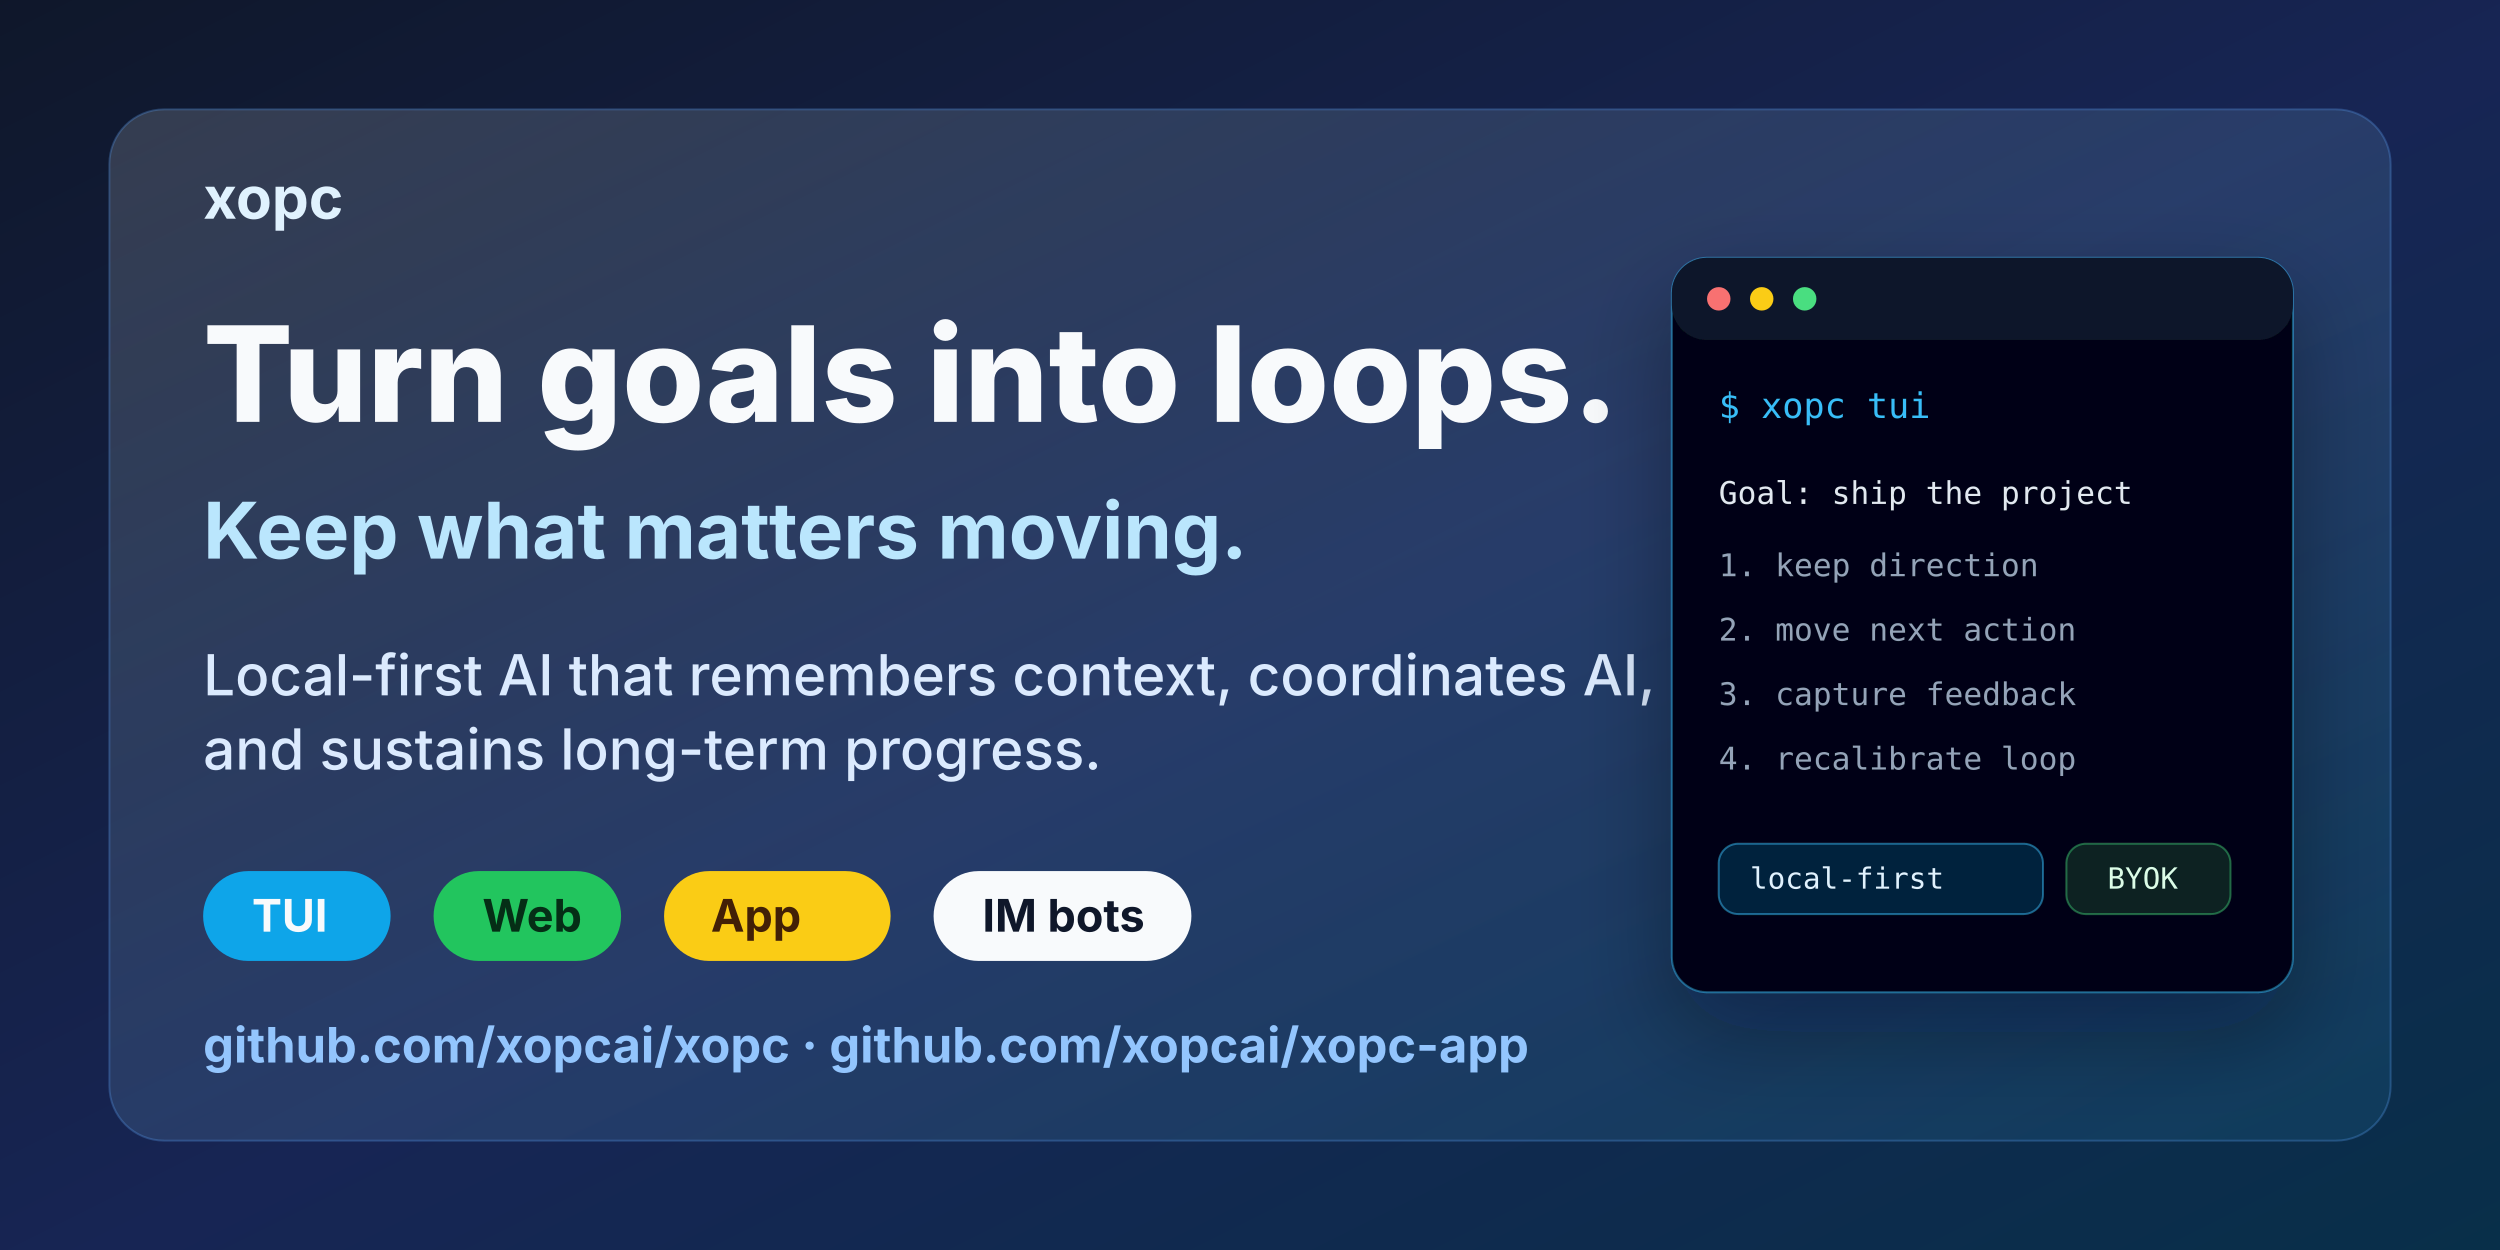
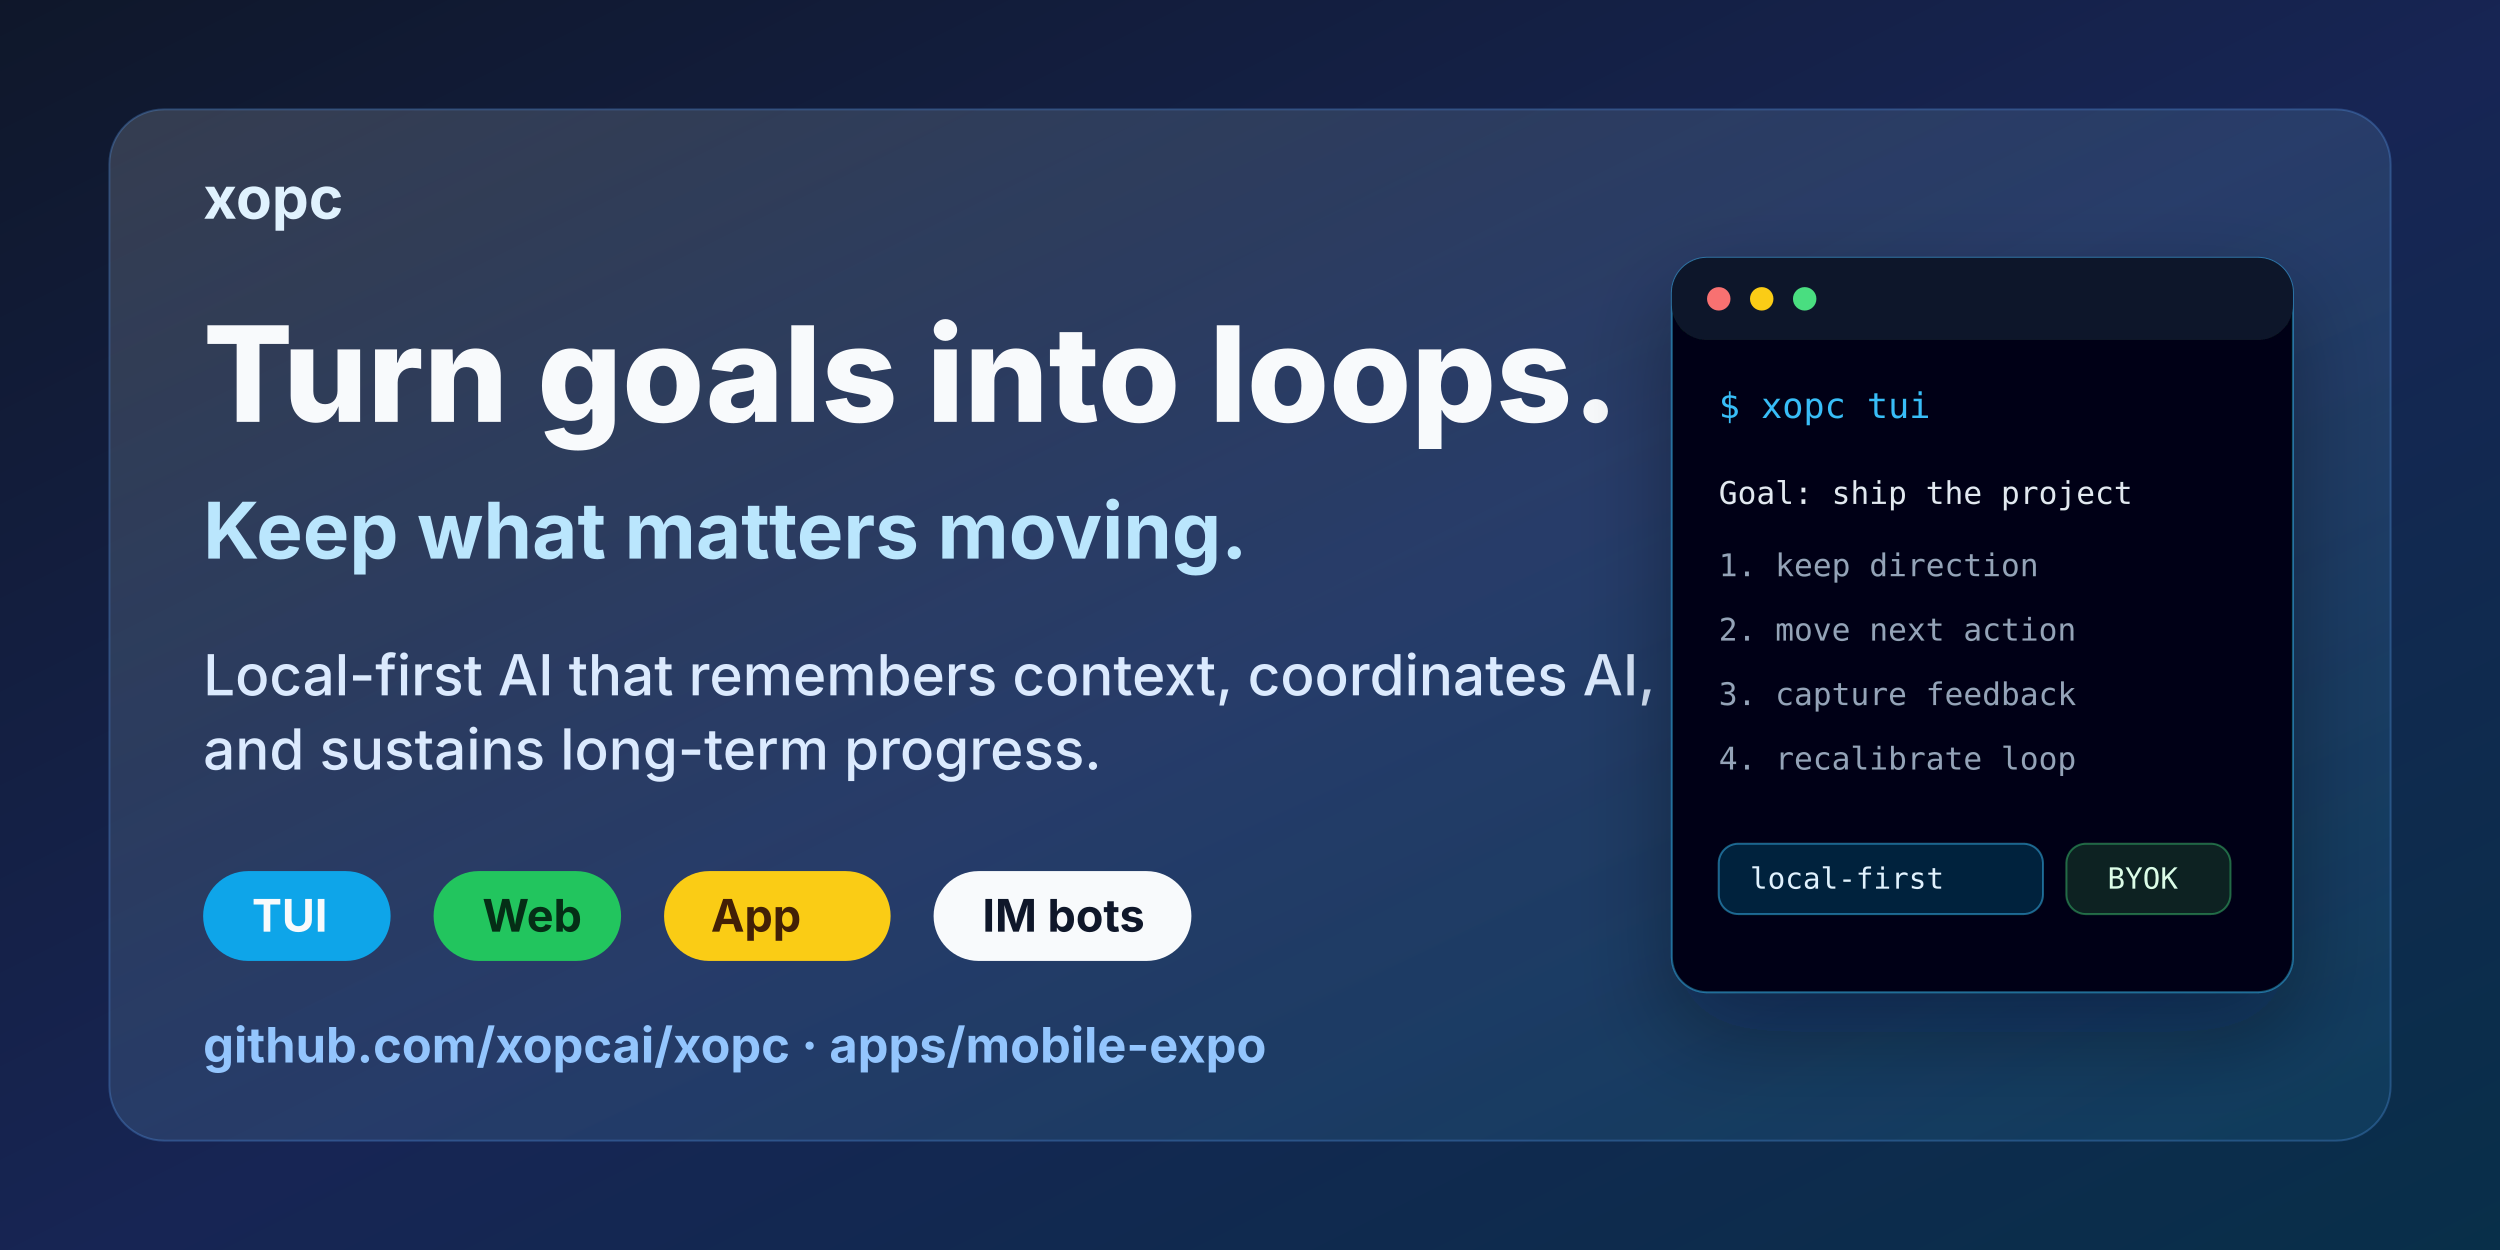
<svg xmlns="http://www.w3.org/2000/svg" width="1280" height="640" viewBox="0 0 1280 640" role="img" aria-labelledby="title desc">
  <defs>
    <linearGradient id="bg" x1="0" y1="0" x2="1" y2="1">
      <stop offset="0" stop-color="#0f172a" />
      <stop offset="0.52" stop-color="#172554" />
      <stop offset="1" stop-color="#082f49" />
    </linearGradient>
    <linearGradient id="panel" x1="0" y1="0" x2="1" y2="1">
      <stop offset="0" stop-color="#f8fafc" stop-opacity="0.16" />
      <stop offset="1" stop-color="#38bdf8" stop-opacity="0.10" />
    </linearGradient>
    <filter id="shadow" x="-20%" y="-20%" width="140%" height="140%">
      <feDropShadow dx="0" dy="20" stdDeviation="24" flood-color="#020617" flood-opacity="0.35" />
    </filter>
  </defs>
  <rect width="1280" height="640" fill="url(#bg)" />
  <rect x="56" y="56" width="1168" height="528" rx="28" fill="url(#panel)" stroke="#60a5fa" stroke-opacity="0.28" />
  <g transform="translate(104 112)">
    <text x="0" y="0" fill="#e0f2fe" font-family="Inter, ui-sans-serif, system-ui, -apple-system, BlinkMacSystemFont, Segoe UI, sans-serif" font-size="30" font-weight="700" letter-spacing="0">xopc</text>
    <text x="0" y="104" fill="#f8fafc" font-family="Inter, ui-sans-serif, system-ui, -apple-system, BlinkMacSystemFont, Segoe UI, sans-serif" font-size="68" font-weight="800" letter-spacing="0">Turn goals into loops.</text>
    <text x="0" y="174" fill="#bae6fd" font-family="Inter, ui-sans-serif, system-ui, -apple-system, BlinkMacSystemFont, Segoe UI, sans-serif" font-size="40" font-weight="650" letter-spacing="0">Keep what matters moving.</text>
    <text x="0" y="244" fill="#dbeafe" font-family="Inter, ui-sans-serif, system-ui, -apple-system, BlinkMacSystemFont, Segoe UI, sans-serif" font-size="29" font-weight="500" letter-spacing="0">Local-first AI that remembers context, coordinates AI,</text>
    <text x="0" y="282" fill="#dbeafe" font-family="Inter, ui-sans-serif, system-ui, -apple-system, BlinkMacSystemFont, Segoe UI, sans-serif" font-size="29" font-weight="500" letter-spacing="0">and sustains long-term progress.</text>
    <g transform="translate(0 334)" font-family="Inter, ui-sans-serif, system-ui, -apple-system, BlinkMacSystemFont, Segoe UI, sans-serif" font-size="23" font-weight="700" letter-spacing="0">
      <rect x="0" y="0" width="96" height="46" rx="23" fill="#0ea5e9" />
      <text x="25" y="31" fill="#f8fafc">TUI</text>
      <rect x="118" y="0" width="96" height="46" rx="23" fill="#22c55e" />
      <text x="143" y="31" fill="#052e16">Web</text>
      <rect x="236" y="0" width="116" height="46" rx="23" fill="#facc15" />
      <text x="260" y="31" fill="#422006">App</text>
      <rect x="374" y="0" width="132" height="46" rx="23" fill="#f8fafc" />
      <text x="399" y="31" fill="#0f172a">IM bots</text>
    </g>
-     <text x="0" y="432" fill="#93c5fd" font-family="Inter, ui-sans-serif, system-ui, -apple-system, BlinkMacSystemFont, Segoe UI, sans-serif" font-size="25" font-weight="650" letter-spacing="0">github.com/xopcai/xopc  ·  github.com/xopcai/xopc-app</text>
+     <text x="0" y="432" fill="#93c5fd" font-family="Inter, ui-sans-serif, system-ui, -apple-system, BlinkMacSystemFont, Segoe UI, sans-serif" font-size="25" font-weight="650" letter-spacing="0">github.com/xopcai/xopc  ·  apps/mobile-expo</text>
  </g>
  <g transform="translate(856 132)" filter="url(#shadow)">
    <rect x="0" y="0" width="318" height="376" rx="18" fill="#020617" stroke="#38bdf8" stroke-opacity="0.42" />
    <rect x="0" y="0" width="318" height="42" rx="18" fill="#0f172a" />
    <circle cx="24" cy="21" r="6" fill="#f87171" />
    <circle cx="46" cy="21" r="6" fill="#facc15" />
    <circle cx="68" cy="21" r="6" fill="#4ade80" />
    <text x="24" y="82" fill="#38bdf8" font-family="SFMono-Regular, Menlo, Consolas, monospace" font-size="18">$ xopc tui</text>
    <text x="24" y="126" fill="#e2e8f0" font-family="SFMono-Regular, Menlo, Consolas, monospace" font-size="16">Goal: ship the project</text>
    <text x="24" y="163" fill="#94a3b8" font-family="SFMono-Regular, Menlo, Consolas, monospace" font-size="16">1. keep direction</text>
    <text x="24" y="196" fill="#94a3b8" font-family="SFMono-Regular, Menlo, Consolas, monospace" font-size="16">2. move next action</text>
    <text x="24" y="229" fill="#94a3b8" font-family="SFMono-Regular, Menlo, Consolas, monospace" font-size="16">3. capture feedback</text>
    <text x="24" y="262" fill="#94a3b8" font-family="SFMono-Regular, Menlo, Consolas, monospace" font-size="16">4. recalibrate loop</text>
    <rect x="24" y="300" width="166" height="36" rx="10" fill="#0ea5e9" fill-opacity="0.18" stroke="#38bdf8" stroke-opacity="0.5" />
    <text x="40" y="323" fill="#e0f2fe" font-family="SFMono-Regular, Menlo, Consolas, monospace" font-size="15">local-first</text>
    <rect x="202" y="300" width="84" height="36" rx="10" fill="#22c55e" fill-opacity="0.16" stroke="#4ade80" stroke-opacity="0.42" />
    <text x="223" y="323" fill="#dcfce7" font-family="SFMono-Regular, Menlo, Consolas, monospace" font-size="15">BYOK</text>
  </g>
</svg>
